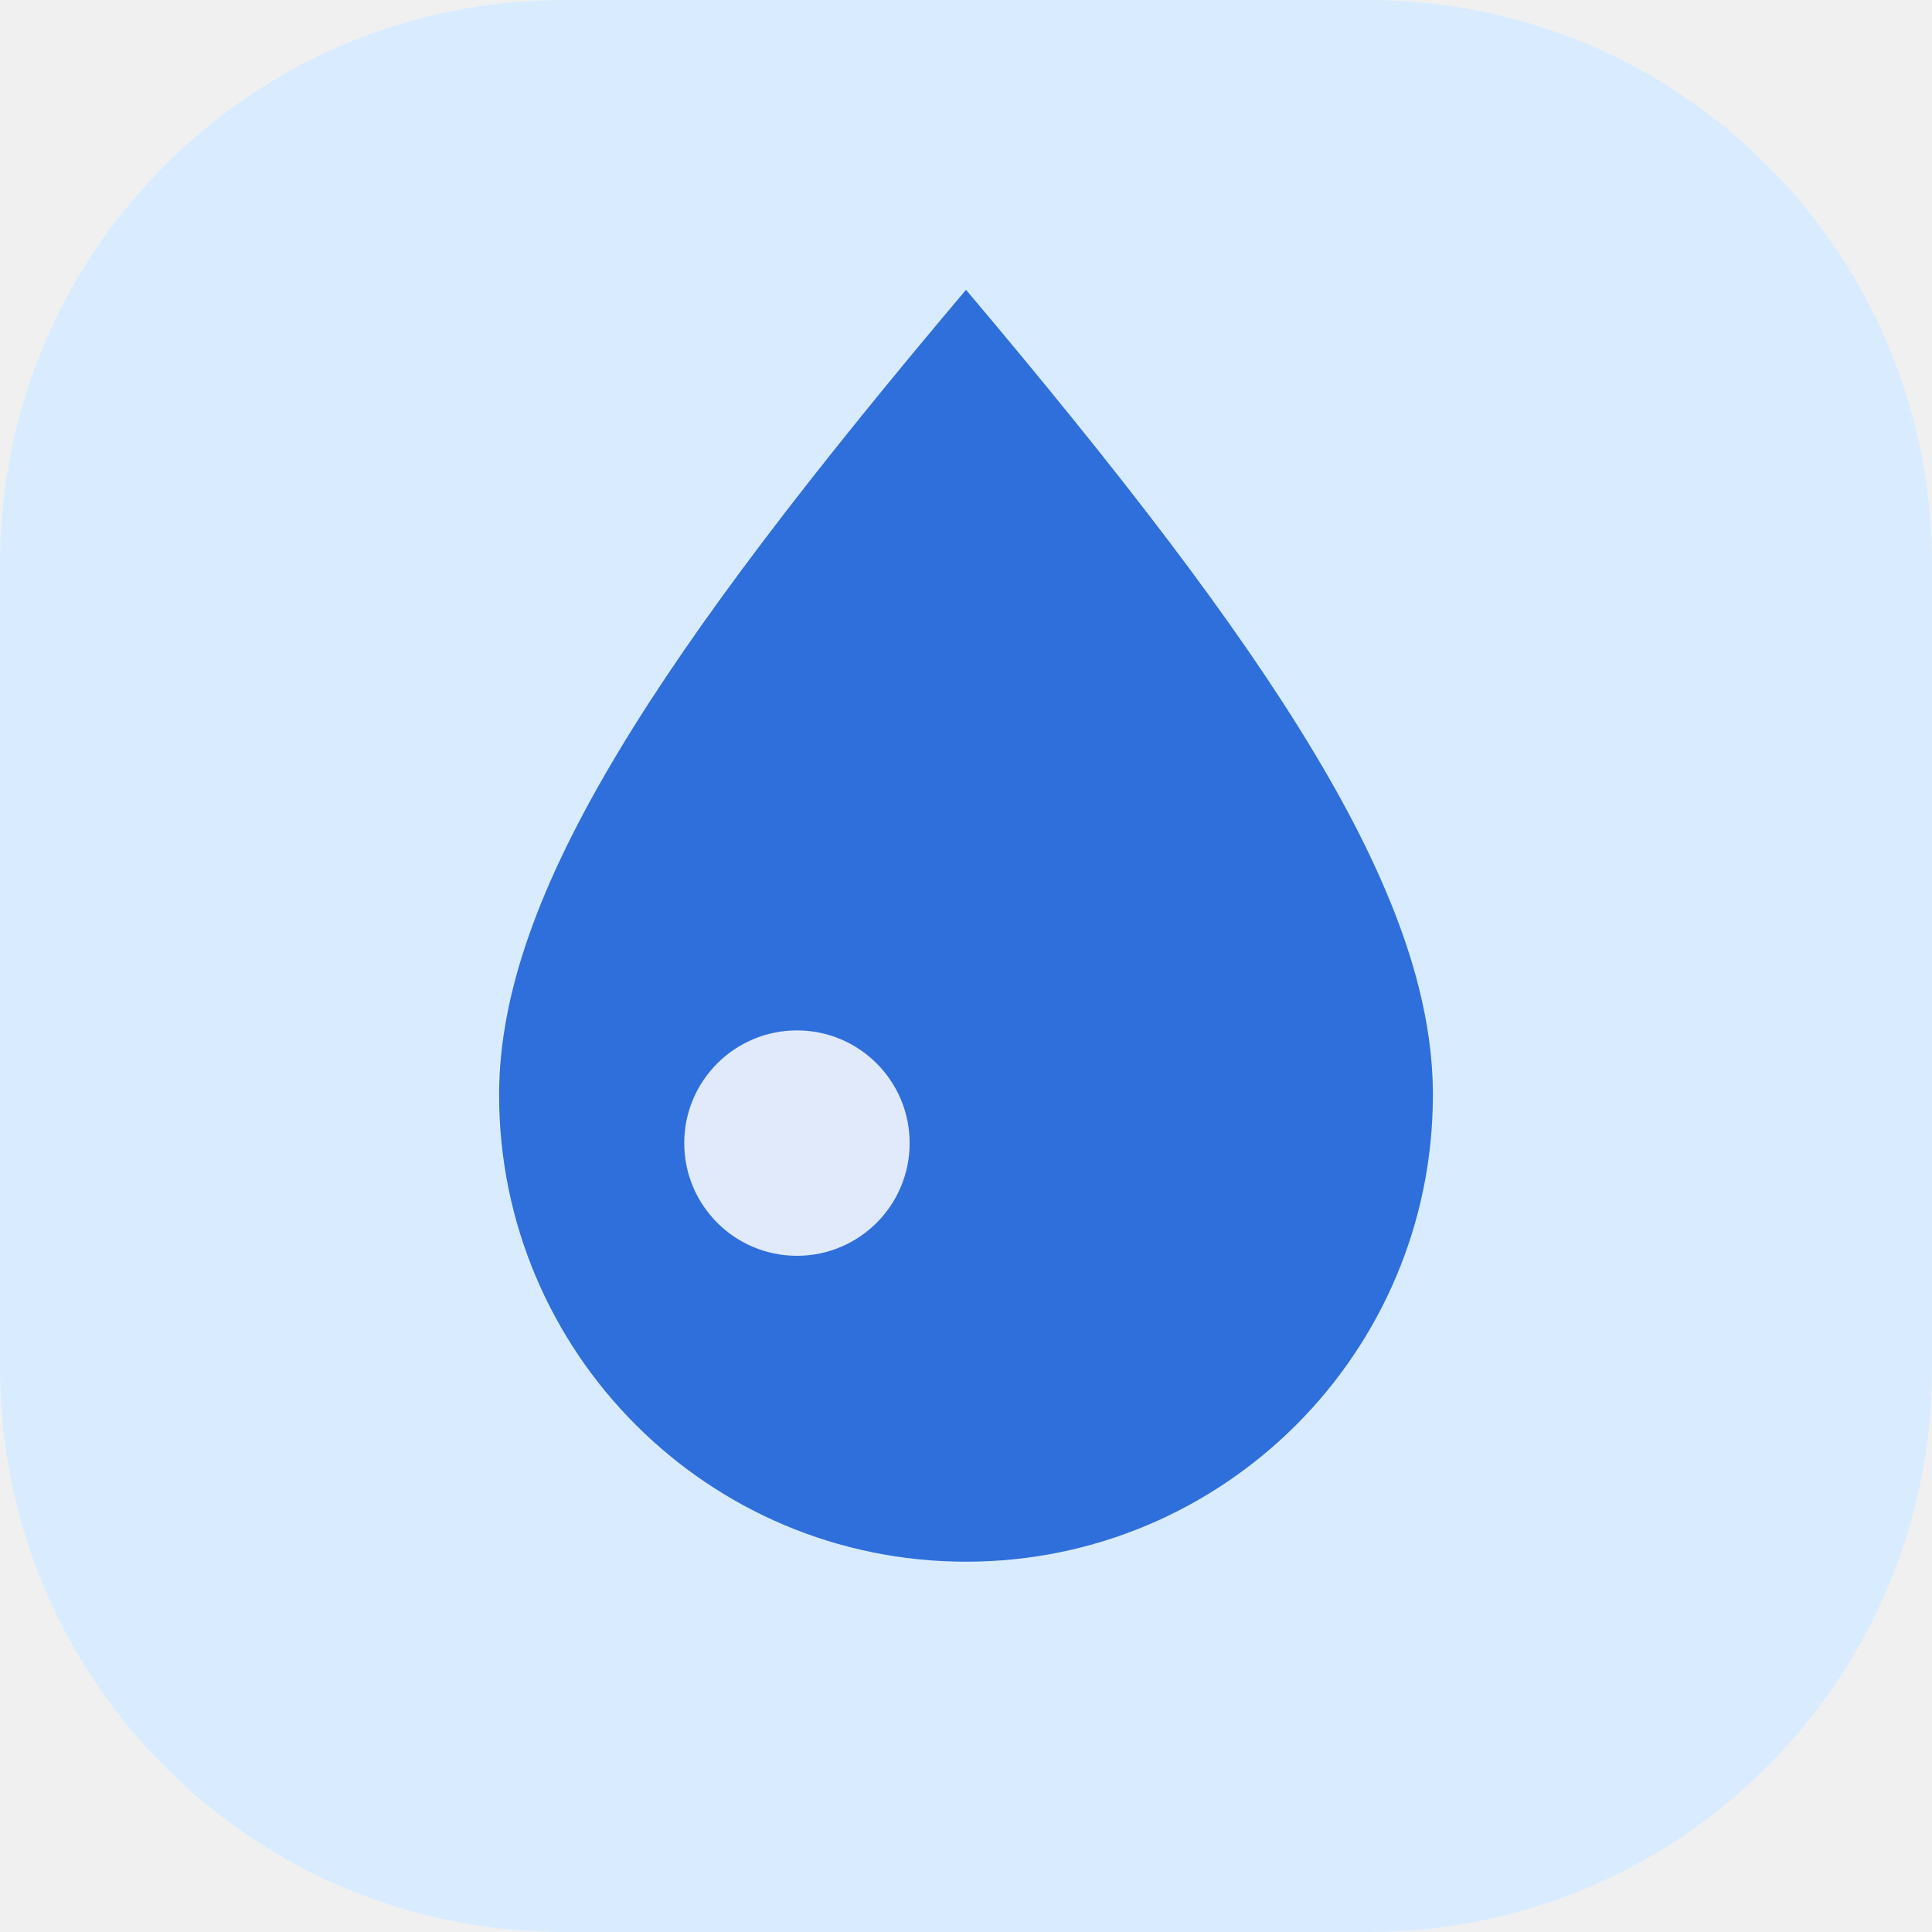
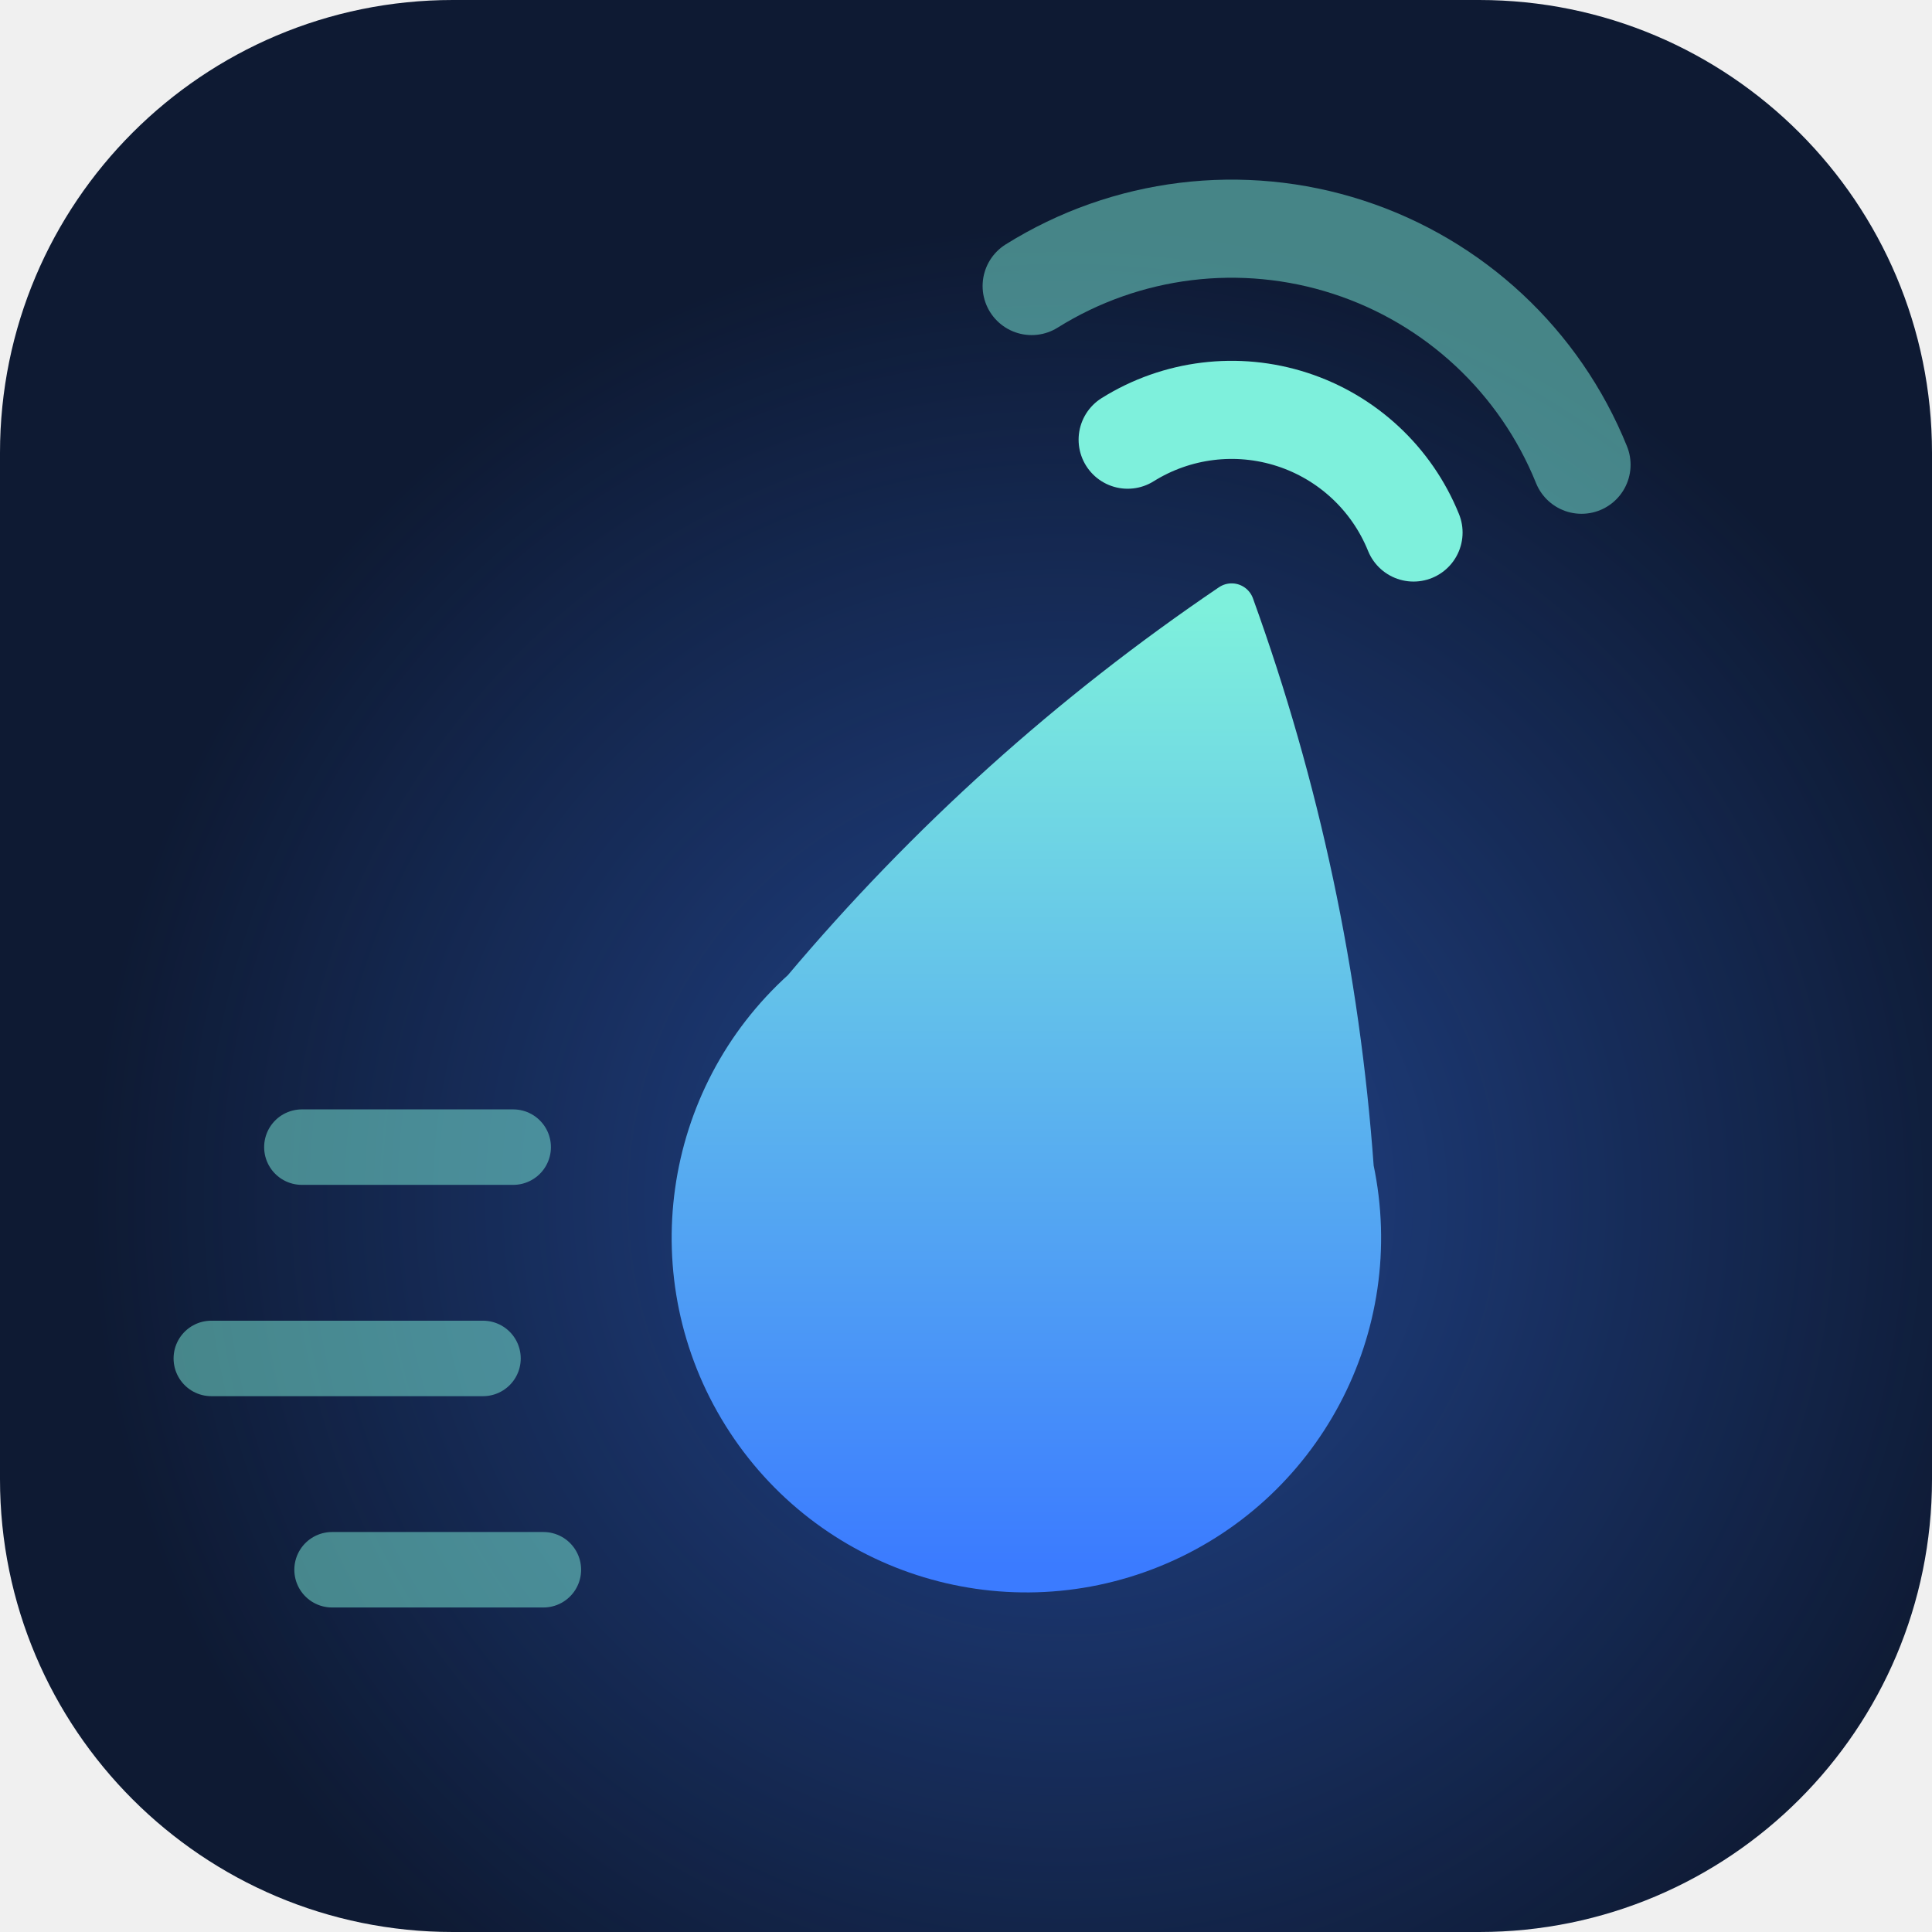
- <svg xmlns="http://www.w3.org/2000/svg" viewBox="0 0 24 24">
-   <rect width="24" height="24" rx="7" fill="#d9ecff" />
-   <path d="M12 3.6c3.8 4.5 5.8 7.5 5.8 10A5.8 5.8 0 0 1 12 19.4a5.8 5.8 0 0 1-5.8-5.8c0-2.5 2-5.5 5.8-10Z" fill="#2f6fdb" />
-   <circle cx="9.9" cy="14.2" r="1.4" fill="#fff" opacity=".85" />
+ <svg xmlns="http://www.w3.org/2000/svg" width="128" height="128" viewBox="0 0 128 128">
+   <defs>
+     <linearGradient id="drop" x1="0" y1="0" x2="0" y2="1">
+       <stop offset="0" stop-color="#7EF0DC" />
+       <stop offset="1" stop-color="#3B7BFF" />
+     </linearGradient>
+     <radialGradient id="glow" cx=".55" cy=".62" r=".5">
+       <stop offset="0" stop-color="#3B7BFF" stop-opacity=".45" />
+       <stop offset="1" stop-color="#3B7BFF" stop-opacity="0" />
+     </radialGradient>
+   </defs>
+   <rect width="128" height="128" rx="30" fill="#0E1A33" />
+   <rect width="128" height="128" rx="30" fill="url(#glow)" />
+   <path d="M81.60 40.15 Q88.14 58.24 89.52 77.43 A22.00 22.00 0 1 1 53.28 65.65 Q65.67 50.94 81.60 40.15Z" fill="url(#drop)" stroke="url(#drop)" stroke-width="3.00" stroke-linejoin="round" />
+   <path d="M74.71 29.13 A13.00 13.00 0 0 1 93.65 35.28" fill="none" stroke="#7EF0DC" stroke-width="6.50" stroke-linecap="round" opacity="1.0" />
+   <path d="M68.35 18.95 A25.00 25.00 0 0 1 104.78 30.79" fill="none" stroke="#7EF0DC" stroke-width="6.50" stroke-linecap="round" opacity="0.5" />
+   <g stroke="#7EF0DC" stroke-width="5.00" stroke-linecap="round" opacity=".5">
+     <line x1="20.00" y1="76.00" x2="34.00" y2="76.00" />
+     <line x1="14.00" y1="90.00" x2="32.00" y2="90.00" />
+     <line x1="22.00" y1="104.00" x2="36.00" y2="104.00" />
+   </g>
</svg>
